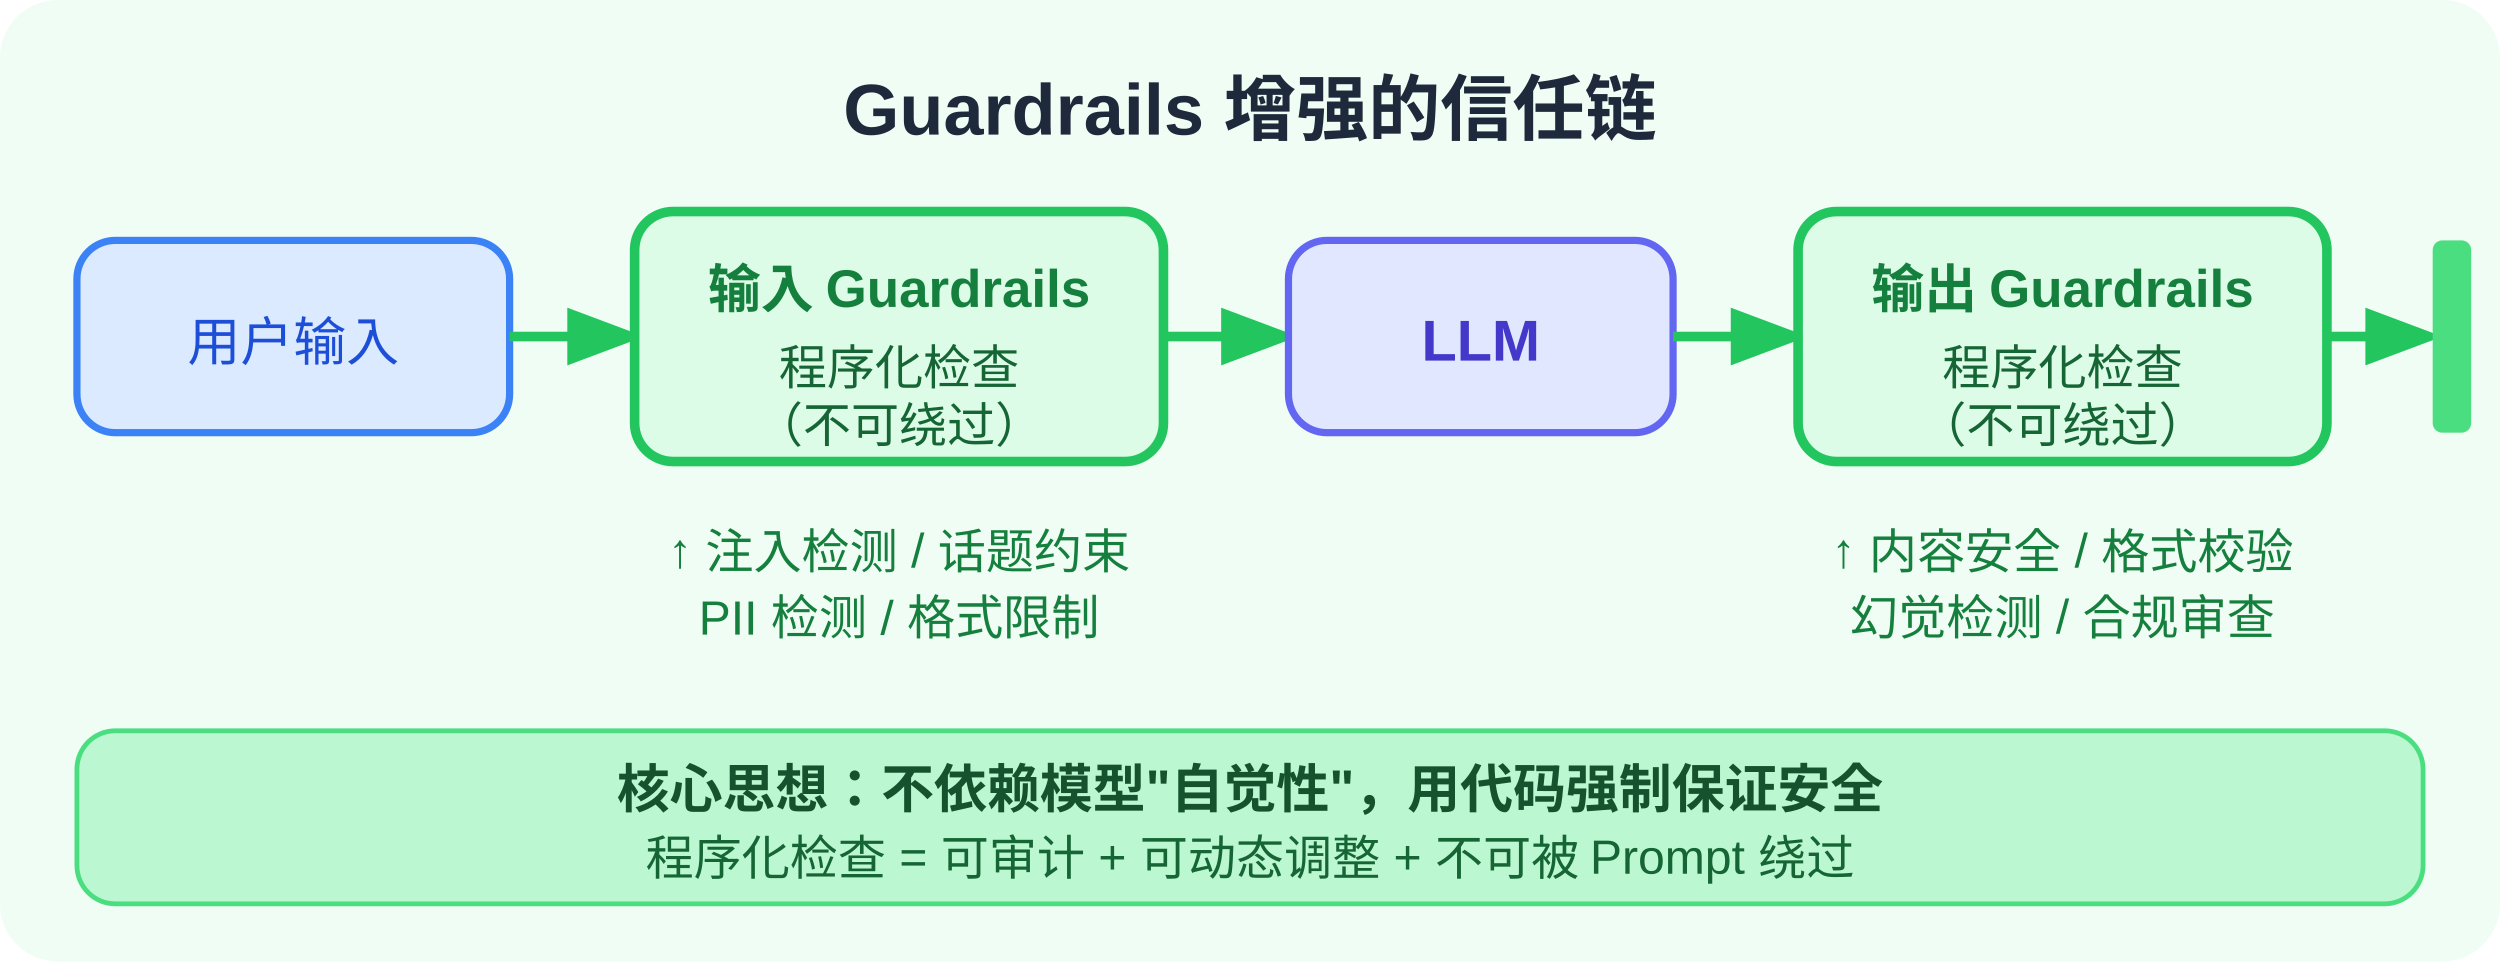
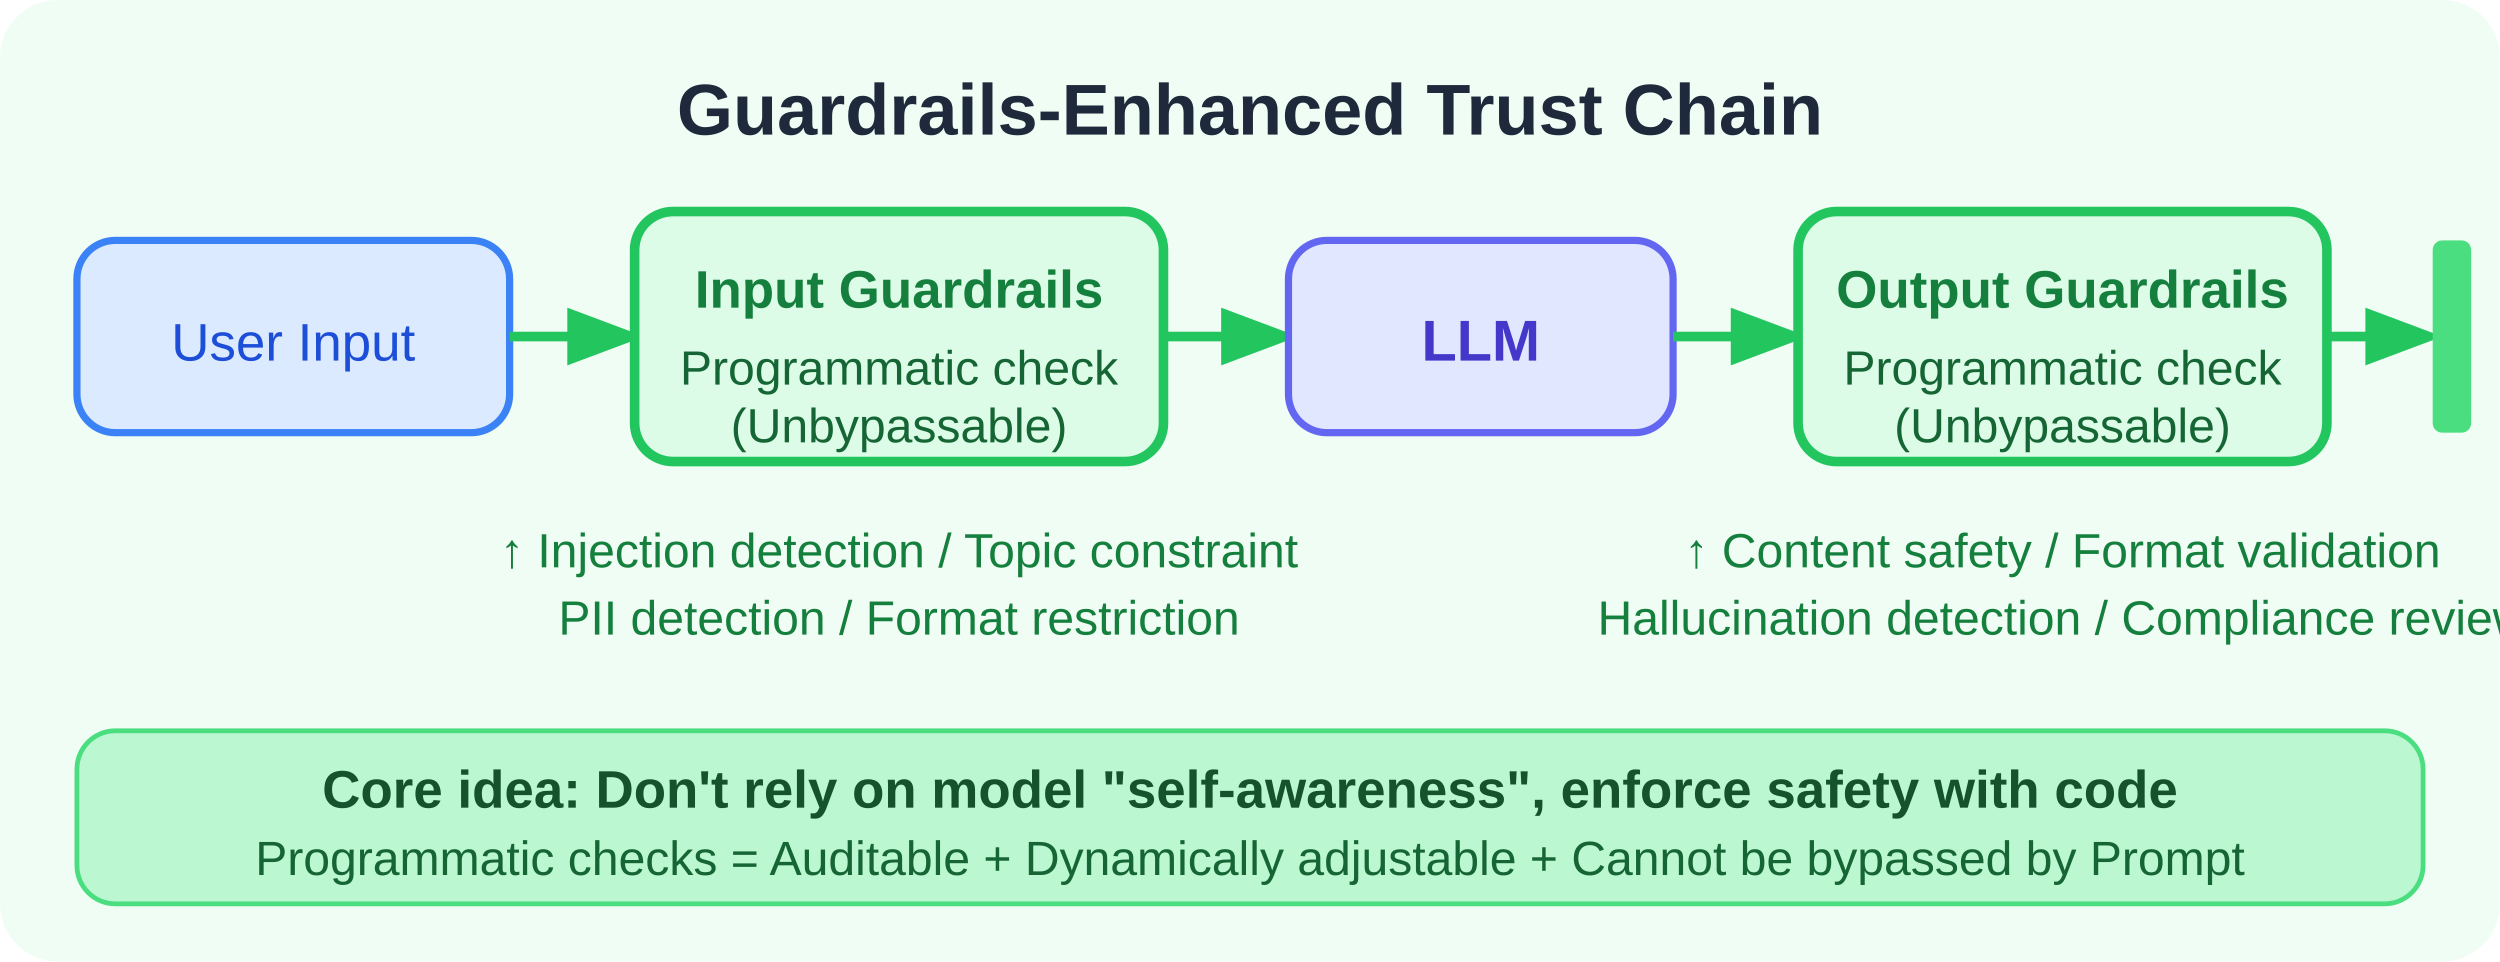
<svg xmlns="http://www.w3.org/2000/svg" viewBox="0 0 520 200" width="520" height="200" font-family="'PingFang SC','Microsoft YaHei',Arial,sans-serif">
  <defs>
    <marker id="arr" markerWidth="8" markerHeight="8" refX="6" refY="3" orient="auto">
      <path d="M0,0 L0,6 L8,3 z" fill="#22c55e" />
    </marker>
  </defs>
  <rect width="520" height="200" rx="12" fill="#f0fdf4" />
-   <text x="260" y="28" text-anchor="middle" font-size="15" font-weight="bold" fill="#1e293b">Guardrails 增强的信任链</text>
+   <text x="260" y="28" text-anchor="middle" font-size="15" font-weight="bold" fill="#1e293b">Guardrails-Enhanced Trust Chain</text>
  <rect x="16" y="50" width="90" height="40" rx="8" fill="#dbeafe" stroke="#3b82f6" stroke-width="1.5" />
-   <text x="61" y="75" text-anchor="middle" font-size="11" fill="#1d4ed8">用户输入</text>
+   <text x="61" y="75" text-anchor="middle" font-size="11" fill="#1d4ed8">User Input</text>
  <line x1="106" y1="70" x2="130" y2="70" stroke="#22c55e" stroke-width="2" marker-end="url(#arr)" />
  <rect x="132" y="44" width="110" height="52" rx="8" fill="#dcfce7" stroke="#22c55e" stroke-width="2" />
-   <text x="187" y="64" text-anchor="middle" font-size="11" font-weight="bold" fill="#15803d">输入 Guardrails</text>
-   <text x="187" y="80" text-anchor="middle" font-size="10" fill="#166534">程序化检查</text>
-   <text x="187" y="92" text-anchor="middle" font-size="10" fill="#166534">（不可绕过）</text>
+   <text x="187" y="64" text-anchor="middle" font-size="11" font-weight="bold" fill="#15803d">Input Guardrails</text>
+   <text x="187" y="80" text-anchor="middle" font-size="10" fill="#166534">Programmatic check</text>
+   <text x="187" y="92" text-anchor="middle" font-size="10" fill="#166534">(Unbypassable)</text>
  <line x1="242" y1="70" x2="266" y2="70" stroke="#22c55e" stroke-width="2" marker-end="url(#arr)" />
  <rect x="268" y="50" width="80" height="40" rx="8" fill="#e0e7ff" stroke="#6366f1" stroke-width="1.5" />
  <text x="308" y="75" text-anchor="middle" font-size="12" font-weight="bold" fill="#4338ca">LLM</text>
  <line x1="348" y1="70" x2="372" y2="70" stroke="#22c55e" stroke-width="2" marker-end="url(#arr)" />
  <rect x="374" y="44" width="110" height="52" rx="8" fill="#dcfce7" stroke="#22c55e" stroke-width="2" />
-   <text x="429" y="64" text-anchor="middle" font-size="11" font-weight="bold" fill="#15803d">输出 Guardrails</text>
-   <text x="429" y="80" text-anchor="middle" font-size="10" fill="#166534">程序化检查</text>
-   <text x="429" y="92" text-anchor="middle" font-size="10" fill="#166534">（不可绕过）</text>
+   <text x="429" y="64" text-anchor="middle" font-size="11" font-weight="bold" fill="#15803d">Output Guardrails</text>
+   <text x="429" y="80" text-anchor="middle" font-size="10" fill="#166534">Programmatic check</text>
+   <text x="429" y="92" text-anchor="middle" font-size="10" fill="#166534">(Unbypassable)</text>
  <line x1="484" y1="70" x2="504" y2="70" stroke="#22c55e" stroke-width="2" marker-end="url(#arr)" />
  <rect x="506" y="50" width="8" height="40" rx="2" fill="#4ade80" />
-   <text x="187" y="118" text-anchor="middle" font-size="10" fill="#15803d">↑ 注入检测 / 话题约束</text>
-   <text x="187" y="132" text-anchor="middle" font-size="10" fill="#15803d">PII 检测 / 格式限制</text>
-   <text x="429" y="118" text-anchor="middle" font-size="10" fill="#15803d">↑ 内容安全 / 格式校验</text>
-   <text x="429" y="132" text-anchor="middle" font-size="10" fill="#15803d">幻觉检测 / 合规审查</text>
+   <text x="187" y="118" text-anchor="middle" font-size="10" fill="#15803d">↑ Injection detection / Topic constraint</text>
+   <text x="187" y="132" text-anchor="middle" font-size="10" fill="#15803d">PII detection / Format restriction</text>
+   <text x="429" y="118" text-anchor="middle" font-size="10" fill="#15803d">↑ Content safety / Format validation</text>
+   <text x="429" y="132" text-anchor="middle" font-size="10" fill="#15803d">Hallucination detection / Compliance review</text>
  <rect x="16" y="152" width="488" height="36" rx="8" fill="#bbf7d0" stroke="#4ade80" stroke-width="1" />
-   <text x="260" y="168" text-anchor="middle" font-size="11" font-weight="bold" fill="#14532d">核心思想：不依赖模型"自觉性"，用代码强制保证安全</text>
-   <text x="260" y="182" text-anchor="middle" font-size="10" fill="#166534">程序化检查 = 可审计 + 可动态调整 + 不可被 Prompt 绕过</text>
+   <text x="260" y="168" text-anchor="middle" font-size="11" font-weight="bold" fill="#14532d">Core idea: Don't rely on model "self-awareness", enforce safety with code</text>
+   <text x="260" y="182" text-anchor="middle" font-size="10" fill="#166534">Programmatic checks = Auditable + Dynamically adjustable + Cannot be bypassed by Prompt</text>
</svg>
